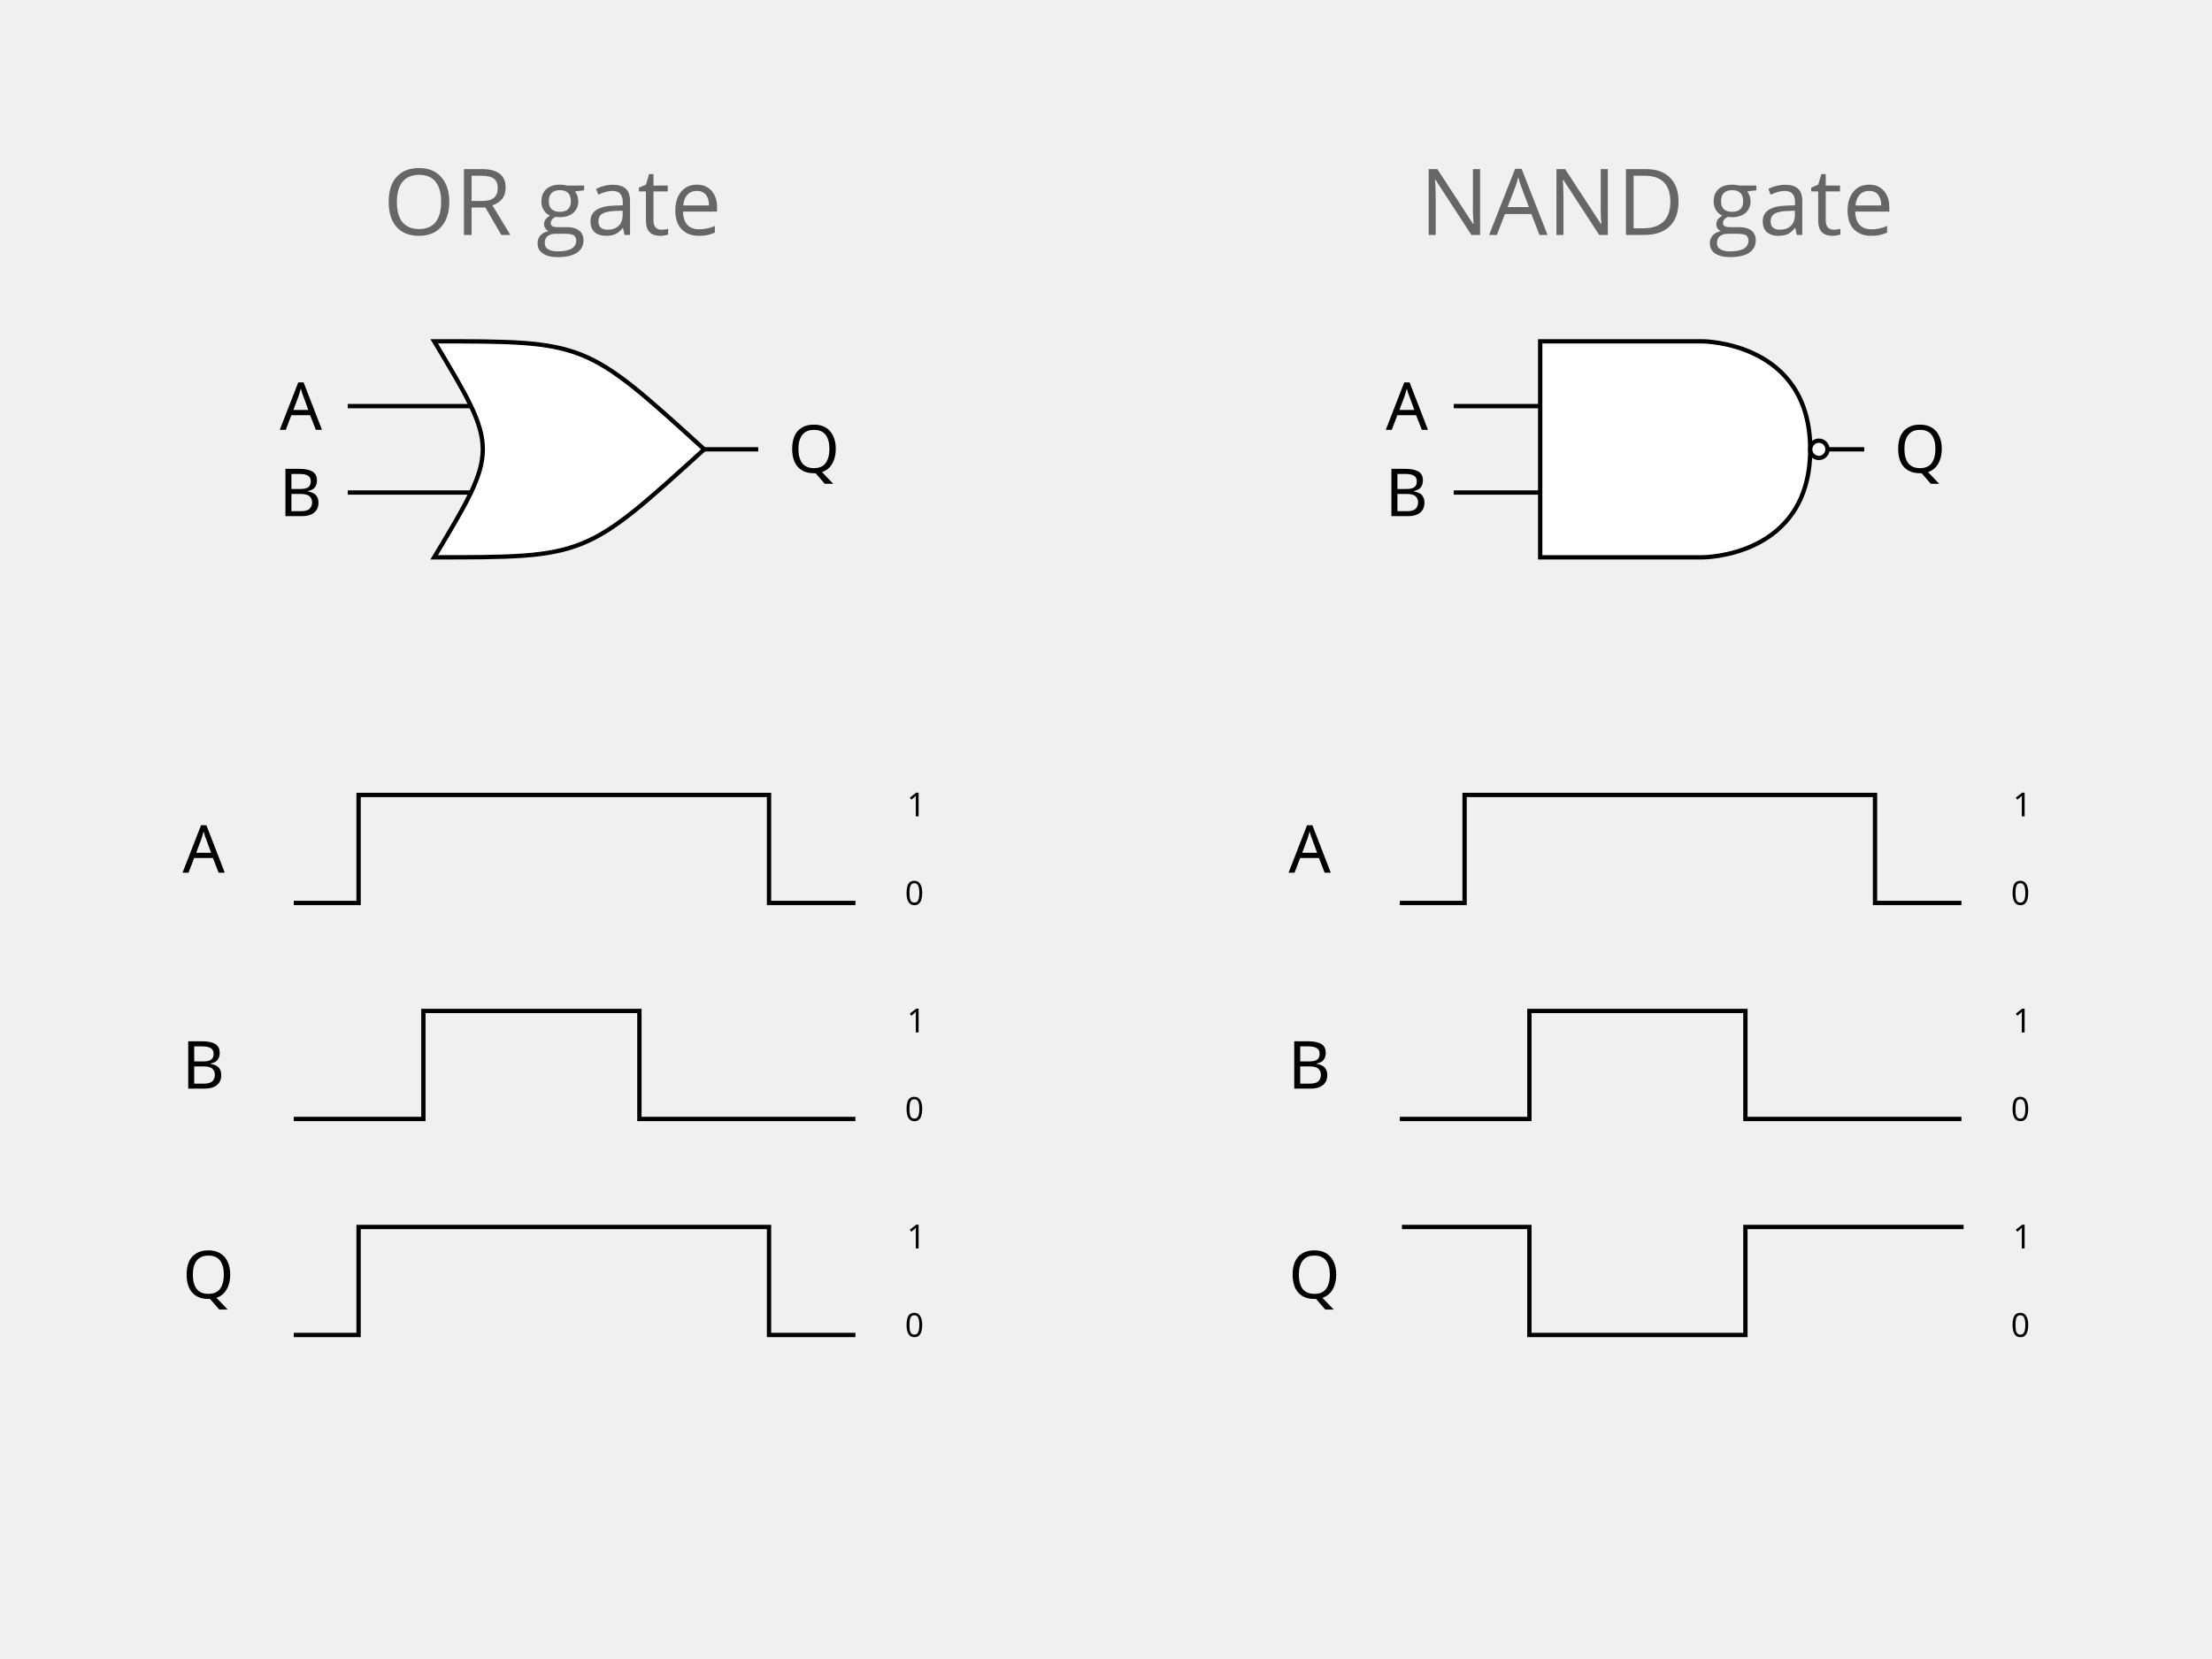
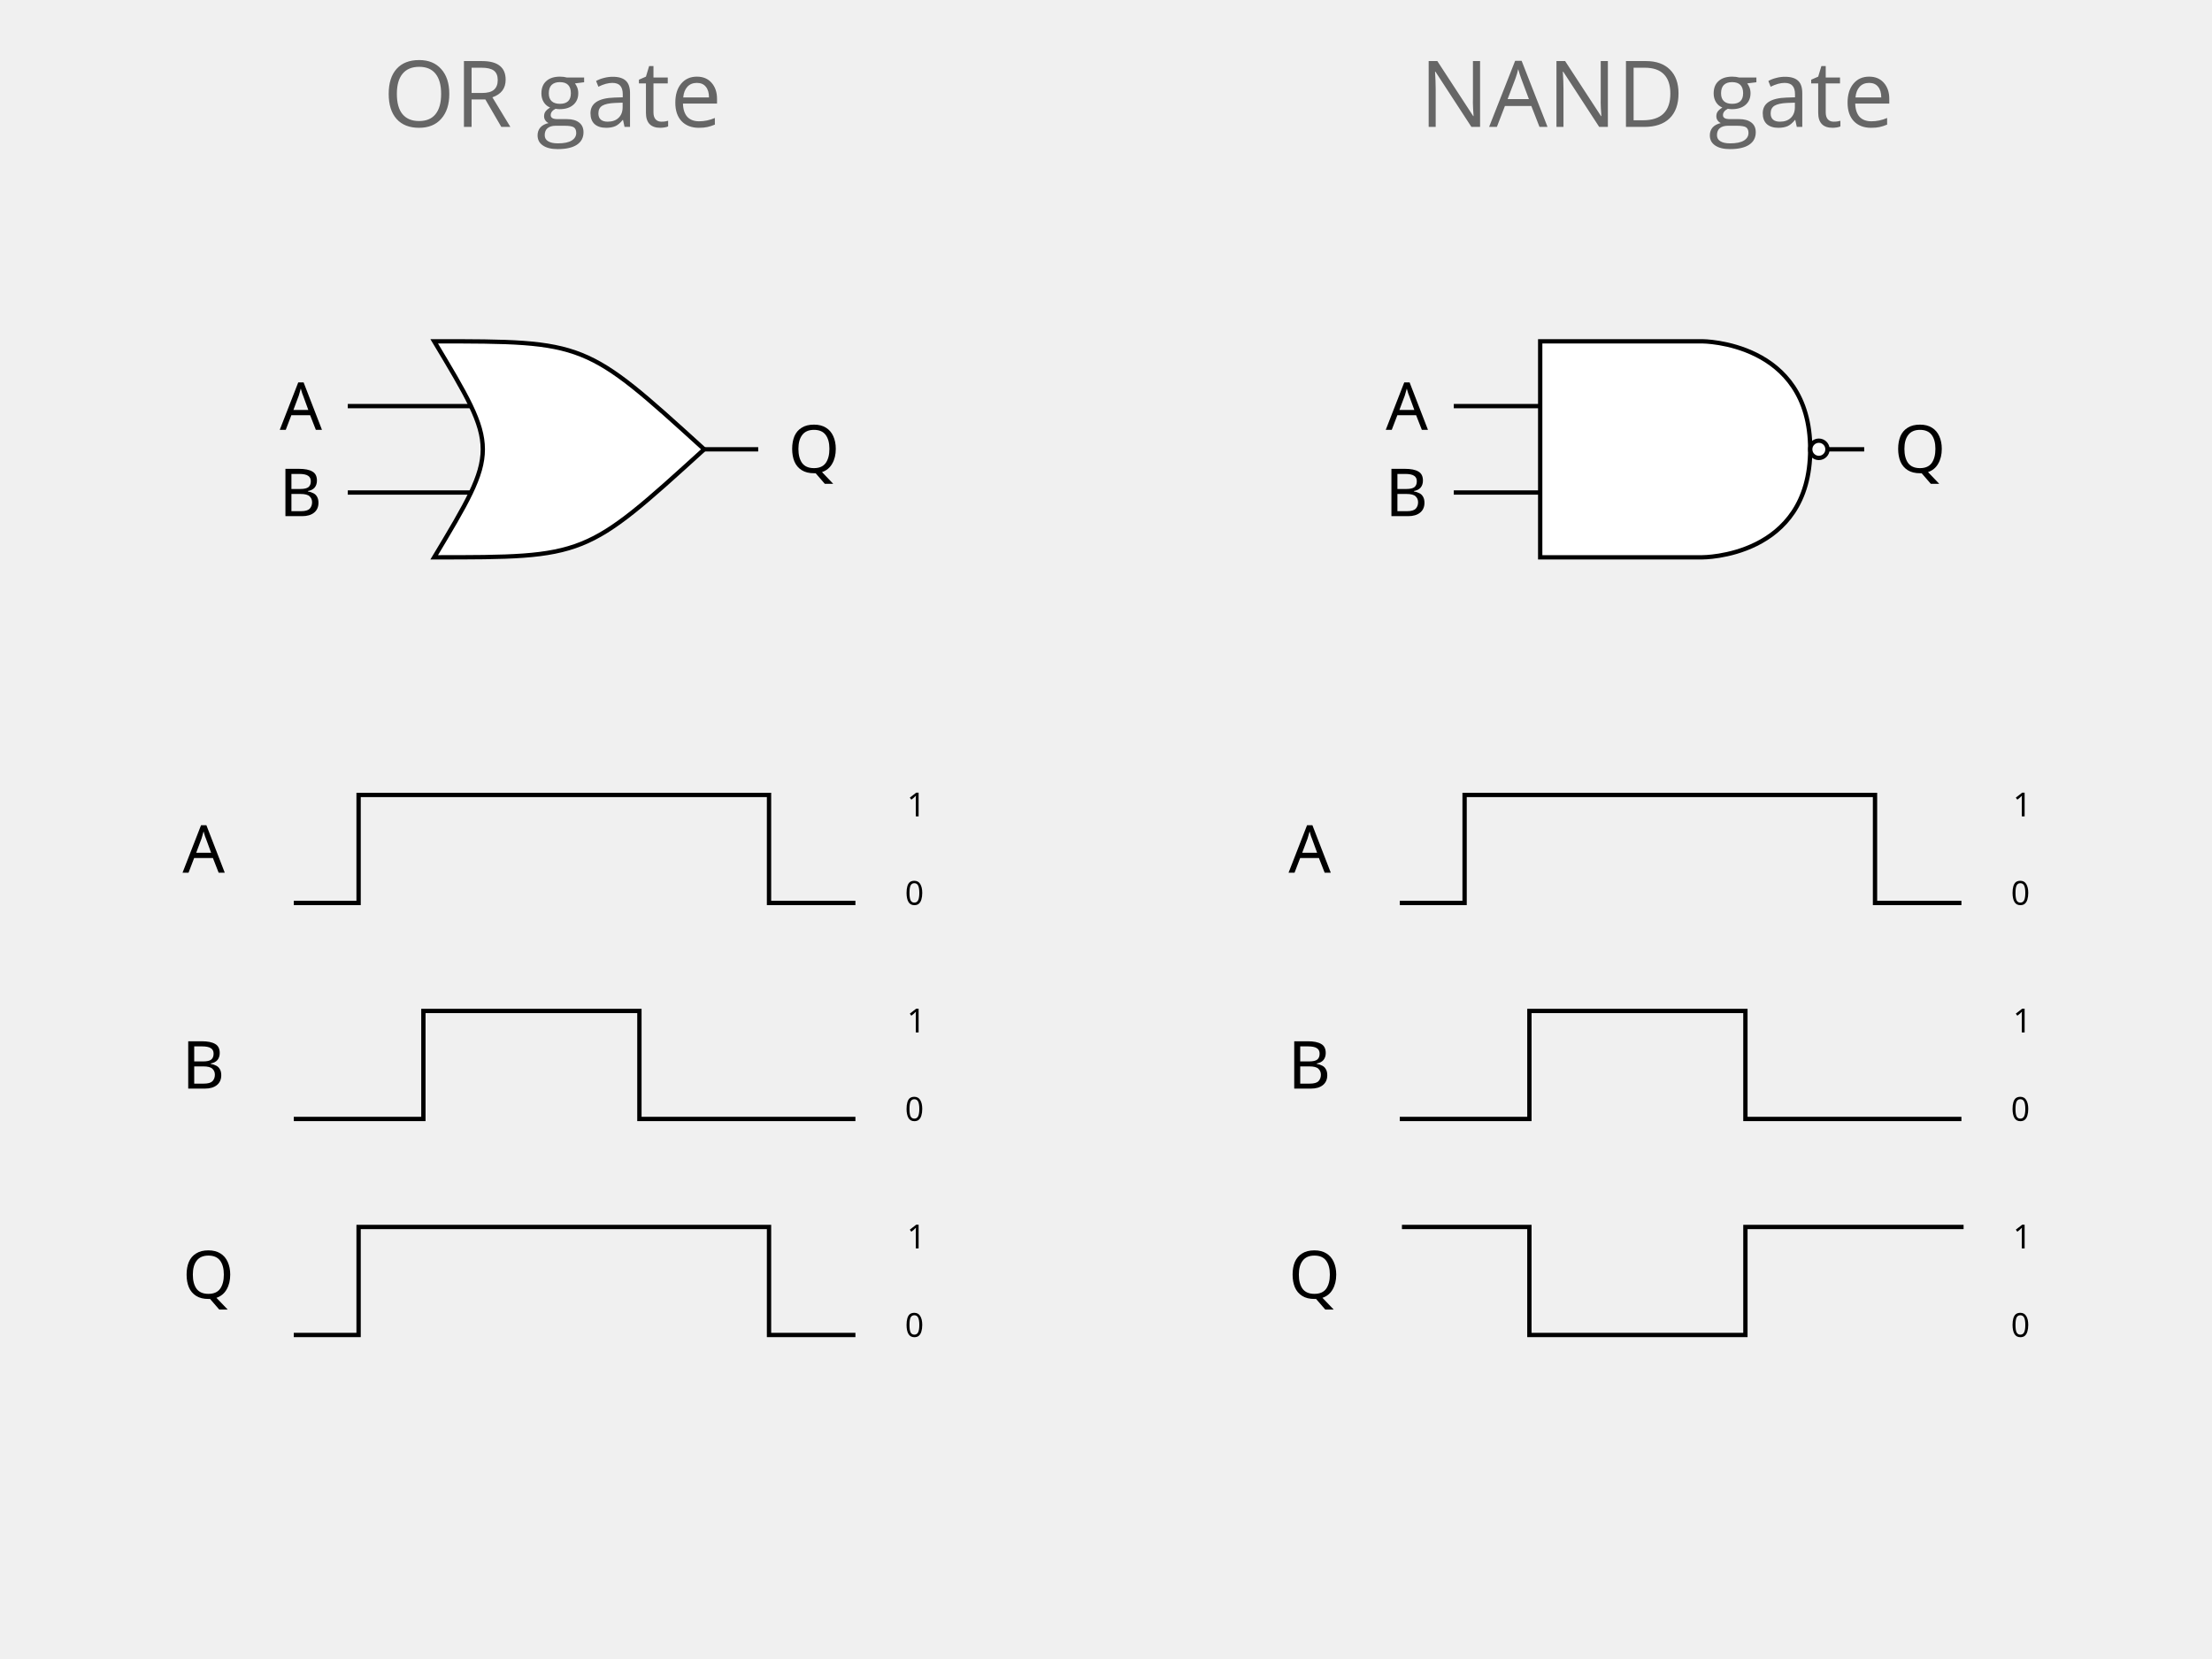
<svg xmlns="http://www.w3.org/2000/svg" width="1024" height="768" viewBox="0 0 270.933 203.2" version="1.1" id="svg8">
  <defs id="defs2">
    <marker orient="auto" refY="0.0" refX="0.0" id="Arrow2Send" style="overflow:visible;">
      <path id="path5062" style="fill-rule:evenodd;stroke-width:0.625;stroke-linejoin:round;stroke:#666666;stroke-opacity:1;fill:#666666;fill-opacity:1" d="M 8.719,4.034 L -2.207,0.016 L 8.719,-4.002 C 6.973,-1.63 6.983,1.616 8.719,4.034 z " transform="scale(0.3) rotate(180) translate(-2.3,0)" />
    </marker>
    <marker orient="auto" refY="0" refX="0" id="Arrow2Send-8" style="overflow:visible">
      <path id="path5062-2" style="fill:#666666;fill-opacity:1;fill-rule:evenodd;stroke:#666666;stroke-width:0.625;stroke-linejoin:round;stroke-opacity:1" d="M 8.719,4.034 -2.207,0.016 8.719,-4.002 c -1.745,2.372 -1.735,5.617 -6e-7,8.035 z" transform="matrix(-0.3,0,0,-0.3,0.69,0)" />
    </marker>
    <marker orient="auto" refY="0" refX="0" id="Arrow2Send-6" style="overflow:visible">
      <path id="path5062-6" style="fill:#666666;fill-opacity:1;fill-rule:evenodd;stroke:#666666;stroke-width:0.625;stroke-linejoin:round;stroke-opacity:1" d="M 8.719,4.034 -2.207,0.016 8.719,-4.002 c -1.745,2.372 -1.735,5.617 -6e-7,8.035 z" transform="matrix(-0.3,0,0,-0.3,0.69,0)" />
    </marker>
  </defs>
  <g id="layer1" transform="translate(0,-93.79998)">
    <g id="g6645" transform="translate(0.2645434,10.58333)">
      <g id="g6574">
        <path style="fill:none;fill-rule:evenodd;stroke:#000000;stroke-width:0.529;stroke-linecap:butt;stroke-linejoin:miter;stroke-miterlimit:4;stroke-dasharray:none;stroke-opacity:1" d="M 42.333,132.958 H 68.792" id="path6416" />
        <path style="fill:none;fill-rule:evenodd;stroke:#000000;stroke-width:0.529;stroke-linecap:butt;stroke-linejoin:miter;stroke-miterlimit:4;stroke-dasharray:none;stroke-opacity:1" d="M 42.333,143.542 H 68.792" id="path6416-6" />
        <path style="fill:none;fill-rule:evenodd;stroke:#000000;stroke-width:0.529;stroke-linecap:butt;stroke-linejoin:miter;stroke-miterlimit:4;stroke-dasharray:none;stroke-opacity:1" d="M 66.146,138.25 H 92.604" id="path6416-9" />
        <path style="fill:#ffffff;fill-opacity:1;fill-rule:evenodd;stroke:#000000;stroke-width:0.529;stroke-linecap:butt;stroke-linejoin:miter;stroke-miterlimit:4;stroke-dasharray:none;stroke-opacity:1" d="m 52.917,125.021 c 7.938,13.229 7.938,13.229 0,26.458 18.521,0 18.521,0 33.073,-13.229 C 71.438,125.021 71.438,125.021 52.917,125.021 Z" id="path6412" />
      </g>
      <g id="g6582">
        <text xml:space="preserve" style="font-style:normal;font-variant:normal;font-weight:normal;font-stretch:normal;font-size:8.114px;line-height:125%;font-family:'Droid Sans Mono';-inkscape-font-specification:'Droid Sans Mono, Normal';font-variant-ligatures:normal;font-variant-caps:normal;font-variant-numeric:normal;font-feature-settings:normal;text-align:start;letter-spacing:0px;word-spacing:0px;writing-mode:lr-tb;text-anchor:start;fill:#000000;fill-opacity:1;stroke:none;stroke-width:0.265px;stroke-linecap:butt;stroke-linejoin:miter;stroke-opacity:1" x="34.001" y="135.866" id="text6510">
          <tspan id="tspan6508" x="34.001" y="135.866" style="font-style:normal;font-variant:normal;font-weight:normal;font-stretch:normal;font-size:8.114px;font-family:'Droid Sans Mono';-inkscape-font-specification:'Droid Sans Mono, Normal';font-variant-ligatures:normal;font-variant-caps:normal;font-variant-numeric:normal;font-feature-settings:normal;text-align:start;writing-mode:lr-tb;text-anchor:start;fill:#000000;fill-opacity:1;stroke:none;stroke-width:0.265px;stroke-opacity:1">A</tspan>
        </text>
        <text xml:space="preserve" style="font-style:normal;font-variant:normal;font-weight:normal;font-stretch:normal;font-size:8.114px;line-height:125%;font-family:'Droid Sans Mono';-inkscape-font-specification:'Droid Sans Mono, Normal';font-variant-ligatures:normal;font-variant-caps:normal;font-variant-numeric:normal;font-feature-settings:normal;text-align:start;letter-spacing:0px;word-spacing:0px;writing-mode:lr-tb;text-anchor:start;fill:#000000;fill-opacity:1;stroke:none;stroke-width:0.265px;stroke-linecap:butt;stroke-linejoin:miter;stroke-opacity:1" x="33.915" y="146.438" id="text6510-2">
          <tspan id="tspan6534" x="33.915" y="146.438">B</tspan>
        </text>
        <text xml:space="preserve" style="font-style:normal;font-variant:normal;font-weight:normal;font-stretch:normal;font-size:8.114px;line-height:125%;font-family:'Droid Sans Mono';-inkscape-font-specification:'Droid Sans Mono, Normal';font-variant-ligatures:normal;font-variant-caps:normal;font-variant-numeric:normal;font-feature-settings:normal;text-align:start;letter-spacing:0px;word-spacing:0px;writing-mode:lr-tb;text-anchor:start;fill:#000000;fill-opacity:1;stroke:none;stroke-width:0.265px;stroke-linecap:butt;stroke-linejoin:miter;stroke-opacity:1" x="96.262" y="141.102" id="text6510-2-7">
          <tspan id="tspan6554" x="96.262" y="141.102">Q</tspan>
        </text>
      </g>
    </g>
    <g id="g6631" transform="translate(3.43954,10.58333)">
      <g transform="translate(-5.29167,-2.645837)" id="g6568">
        <path style="fill:none;fill-rule:evenodd;stroke:#000000;stroke-width:0.529;stroke-linecap:butt;stroke-linejoin:miter;stroke-miterlimit:4;stroke-dasharray:none;stroke-opacity:1" d="M 179.917,146.187 H 206.375" id="path6416-6-6" />
        <path style="fill:none;fill-rule:evenodd;stroke:#000000;stroke-width:0.529;stroke-linecap:butt;stroke-linejoin:miter;stroke-miterlimit:4;stroke-dasharray:none;stroke-opacity:1" d="M 179.917,135.604 H 206.375" id="path6416-6-6-2" />
        <path style="fill:none;fill-rule:evenodd;stroke:#000000;stroke-width:0.529;stroke-linecap:butt;stroke-linejoin:miter;stroke-miterlimit:4;stroke-dasharray:none;stroke-opacity:1" d="M 203.729,140.896 H 230.188" id="path6416-6-6-0" />
        <g id="g6492" transform="translate(58.20834,2.645833)">
          <path id="path6439" d="m 132.292,151.479 v -26.458 h 19.844 c 0,0 13.229,0 13.229,13.229 0,13.295 -13.229,13.229 -13.229,13.229 z" style="fill:#ffffff;fill-opacity:1;fill-rule:evenodd;stroke:#000000;stroke-width:0.529;stroke-linecap:butt;stroke-linejoin:miter;stroke-miterlimit:4;stroke-dasharray:none;stroke-opacity:1" />
          <circle r="1.058" cy="138.25" cx="166.423" id="path6443" style="opacity:0.98;fill:#ffffff;fill-opacity:1;stroke:#000000;stroke-width:0.529;stroke-linecap:round;stroke-linejoin:round;stroke-miterlimit:4;stroke-dasharray:none;stroke-dashoffset:0;stroke-opacity:1" />
        </g>
      </g>
      <g id="g6582-1" transform="translate(132.2917)">
        <text xml:space="preserve" style="font-style:normal;font-variant:normal;font-weight:normal;font-stretch:normal;font-size:8.114px;line-height:125%;font-family:'Droid Sans Mono';-inkscape-font-specification:'Droid Sans Mono, Normal';font-variant-ligatures:normal;font-variant-caps:normal;font-variant-numeric:normal;font-feature-settings:normal;text-align:start;letter-spacing:0px;word-spacing:0px;writing-mode:lr-tb;text-anchor:start;fill:#000000;fill-opacity:1;stroke:none;stroke-width:0.265px;stroke-linecap:butt;stroke-linejoin:miter;stroke-opacity:1" x="34.001" y="135.866" id="text6510-6">
          <tspan id="tspan6508-7" x="34.001" y="135.866" style="font-style:normal;font-variant:normal;font-weight:normal;font-stretch:normal;font-size:8.114px;font-family:'Droid Sans Mono';-inkscape-font-specification:'Droid Sans Mono, Normal';font-variant-ligatures:normal;font-variant-caps:normal;font-variant-numeric:normal;font-feature-settings:normal;text-align:start;writing-mode:lr-tb;text-anchor:start;fill:#000000;fill-opacity:1;stroke:none;stroke-width:0.265px;stroke-opacity:1">A</tspan>
        </text>
        <text xml:space="preserve" style="font-style:normal;font-variant:normal;font-weight:normal;font-stretch:normal;font-size:8.114px;line-height:125%;font-family:'Droid Sans Mono';-inkscape-font-specification:'Droid Sans Mono, Normal';font-variant-ligatures:normal;font-variant-caps:normal;font-variant-numeric:normal;font-feature-settings:normal;text-align:start;letter-spacing:0px;word-spacing:0px;writing-mode:lr-tb;text-anchor:start;fill:#000000;fill-opacity:1;stroke:none;stroke-width:0.265px;stroke-linecap:butt;stroke-linejoin:miter;stroke-opacity:1" x="33.915" y="146.438" id="text6510-2-2">
          <tspan id="tspan6534-6" x="33.915" y="146.438">B</tspan>
        </text>
        <text xml:space="preserve" style="font-style:normal;font-variant:normal;font-weight:normal;font-stretch:normal;font-size:8.114px;line-height:125%;font-family:'Droid Sans Mono';-inkscape-font-specification:'Droid Sans Mono, Normal';font-variant-ligatures:normal;font-variant-caps:normal;font-variant-numeric:normal;font-feature-settings:normal;text-align:start;letter-spacing:0px;word-spacing:0px;writing-mode:lr-tb;text-anchor:start;fill:#000000;fill-opacity:1;stroke:none;stroke-width:0.265px;stroke-linecap:butt;stroke-linejoin:miter;stroke-opacity:1" x="96.262" y="141.102" id="text6510-2-7-7">
          <tspan id="tspan6554-3" x="96.262" y="141.102">Q</tspan>
        </text>
      </g>
    </g>
    <g id="g8520" transform="translate(4.233354,13.22915)">
      <g id="g8338">
        <path style="fill:none;fill-rule:evenodd;stroke:#000000;stroke-width:0.529;stroke-linecap:butt;stroke-linejoin:miter;stroke-miterlimit:4;stroke-dasharray:none;stroke-opacity:1" d="m 31.75,191.167 h 7.938 V 177.938 h 50.271 v 13.229 h 10.583" id="path6647" />
        <path style="fill:none;fill-rule:evenodd;stroke:#000000;stroke-width:0.529;stroke-linecap:butt;stroke-linejoin:miter;stroke-miterlimit:4;stroke-dasharray:none;stroke-opacity:1" d="m 31.75,217.625 h 15.875 v -13.229 h 26.458 v 13.229 h 26.458" id="path6649" />
        <path style="fill:none;fill-rule:evenodd;stroke:#000000;stroke-width:0.529;stroke-linecap:butt;stroke-linejoin:miter;stroke-miterlimit:4;stroke-dasharray:none;stroke-opacity:1" d="m 31.75,244.083 h 7.938 v -13.229 h 50.271 v 13.229 h 10.583" id="path6651" />
        <text xml:space="preserve" style="font-style:normal;font-variant:normal;font-weight:normal;font-stretch:normal;font-size:8.114px;line-height:125%;font-family:'Droid Sans Mono';-inkscape-font-specification:'Droid Sans Mono, Normal';font-variant-ligatures:normal;font-variant-caps:normal;font-variant-numeric:normal;font-feature-settings:normal;text-align:start;letter-spacing:0px;word-spacing:0px;writing-mode:lr-tb;text-anchor:start;fill:#000000;fill-opacity:1;stroke:none;stroke-width:0.265px;stroke-linecap:butt;stroke-linejoin:miter;stroke-opacity:1" x="18.126" y="187.46" id="text6655">
          <tspan id="tspan6653" x="18.126" y="187.46" style="font-style:normal;font-variant:normal;font-weight:normal;font-stretch:normal;font-size:8.114px;font-family:'Droid Sans Mono';-inkscape-font-specification:'Droid Sans Mono, Normal';font-variant-ligatures:normal;font-variant-caps:normal;font-variant-numeric:normal;font-feature-settings:normal;text-align:start;writing-mode:lr-tb;text-anchor:start;fill:#000000;fill-opacity:1;stroke:none;stroke-width:0.265px">A</tspan>
        </text>
        <text xml:space="preserve" style="font-style:normal;font-variant:normal;font-weight:normal;font-stretch:normal;font-size:8.114px;line-height:125%;font-family:'Droid Sans Mono';-inkscape-font-specification:'Droid Sans Mono, Normal';font-variant-ligatures:normal;font-variant-caps:normal;font-variant-numeric:normal;font-feature-settings:normal;text-align:start;letter-spacing:0px;word-spacing:0px;writing-mode:lr-tb;text-anchor:start;fill:#000000;fill-opacity:1;stroke:none;stroke-width:0.265px;stroke-linecap:butt;stroke-linejoin:miter;stroke-opacity:1" x="18.04" y="213.907" id="text6655-1">
          <tspan id="tspan6683" x="18.04" y="213.907">B</tspan>
        </text>
        <text xml:space="preserve" style="font-style:normal;font-variant:normal;font-weight:normal;font-stretch:normal;font-size:8.114px;line-height:125%;font-family:'Droid Sans Mono';-inkscape-font-specification:'Droid Sans Mono, Normal';font-variant-ligatures:normal;font-variant-caps:normal;font-variant-numeric:normal;font-feature-settings:normal;text-align:start;letter-spacing:0px;word-spacing:0px;writing-mode:lr-tb;text-anchor:start;fill:#000000;fill-opacity:1;stroke:none;stroke-width:0.265px;stroke-linecap:butt;stroke-linejoin:miter;stroke-opacity:1" x="18.122" y="239.59" id="text6655-6">
          <tspan id="tspan6687" x="18.122" y="239.59">Q</tspan>
        </text>
        <g id="g6756" transform="translate(-1.1013333e-5)">
          <g id="g6741">
            <text xml:space="preserve" style="font-style:normal;font-variant:normal;font-weight:normal;font-stretch:normal;font-size:4.057px;line-height:125%;font-family:'Droid Sans Mono';-inkscape-font-specification:'Droid Sans Mono, Normal';font-variant-ligatures:normal;font-variant-caps:normal;font-variant-numeric:normal;font-feature-settings:normal;text-align:start;letter-spacing:0px;word-spacing:0px;writing-mode:lr-tb;text-anchor:start;fill:#000000;fill-opacity:1;stroke:none;stroke-width:0.265px;stroke-linecap:butt;stroke-linejoin:miter;stroke-opacity:1" x="106.845" y="180.569" id="text6711">
              <tspan id="tspan6735" x="106.845" y="180.569">1	</tspan>
            </text>
            <text xml:space="preserve" style="font-style:normal;font-variant:normal;font-weight:normal;font-stretch:normal;font-size:4.057px;line-height:125%;font-family:'Droid Sans Mono';-inkscape-font-specification:'Droid Sans Mono, Normal';font-variant-ligatures:normal;font-variant-caps:normal;font-variant-numeric:normal;font-feature-settings:normal;text-align:start;letter-spacing:0px;word-spacing:0px;writing-mode:lr-tb;text-anchor:start;fill:#000000;fill-opacity:1;stroke:none;stroke-width:0.265px;stroke-linecap:butt;stroke-linejoin:miter;stroke-opacity:1" x="106.602" y="191.392" id="text6711-9">
              <tspan id="tspan6709-8" x="106.602" y="191.392" style="font-style:normal;font-variant:normal;font-weight:normal;font-stretch:normal;font-size:4.057px;font-family:'Droid Sans Mono';-inkscape-font-specification:'Droid Sans Mono, Normal';font-variant-ligatures:normal;font-variant-caps:normal;font-variant-numeric:normal;font-feature-settings:normal;text-align:start;writing-mode:lr-tb;text-anchor:start;fill:#000000;fill-opacity:1;stroke:none;stroke-width:0.265px">0</tspan>
            </text>
          </g>
        </g>
        <g transform="translate(-1.1013333e-5,26.45834)" id="g6756-9">
          <g id="g6741-1">
            <text xml:space="preserve" style="font-style:normal;font-variant:normal;font-weight:normal;font-stretch:normal;font-size:4.057px;line-height:125%;font-family:'Droid Sans Mono';-inkscape-font-specification:'Droid Sans Mono, Normal';font-variant-ligatures:normal;font-variant-caps:normal;font-variant-numeric:normal;font-feature-settings:normal;text-align:start;letter-spacing:0px;word-spacing:0px;writing-mode:lr-tb;text-anchor:start;fill:#000000;fill-opacity:1;stroke:none;stroke-width:0.265px;stroke-linecap:butt;stroke-linejoin:miter;stroke-opacity:1" x="106.845" y="180.569" id="text6711-1">
              <tspan id="tspan6735-5" x="106.845" y="180.569">1	</tspan>
            </text>
            <text xml:space="preserve" style="font-style:normal;font-variant:normal;font-weight:normal;font-stretch:normal;font-size:4.057px;line-height:125%;font-family:'Droid Sans Mono';-inkscape-font-specification:'Droid Sans Mono, Normal';font-variant-ligatures:normal;font-variant-caps:normal;font-variant-numeric:normal;font-feature-settings:normal;text-align:start;letter-spacing:0px;word-spacing:0px;writing-mode:lr-tb;text-anchor:start;fill:#000000;fill-opacity:1;stroke:none;stroke-width:0.265px;stroke-linecap:butt;stroke-linejoin:miter;stroke-opacity:1" x="106.602" y="191.392" id="text6711-9-2">
              <tspan id="tspan6709-8-8" x="106.602" y="191.392" style="font-style:normal;font-variant:normal;font-weight:normal;font-stretch:normal;font-size:4.057px;font-family:'Droid Sans Mono';-inkscape-font-specification:'Droid Sans Mono, Normal';font-variant-ligatures:normal;font-variant-caps:normal;font-variant-numeric:normal;font-feature-settings:normal;text-align:start;writing-mode:lr-tb;text-anchor:start;fill:#000000;fill-opacity:1;stroke:none;stroke-width:0.265px">0</tspan>
            </text>
          </g>
        </g>
        <g transform="translate(-1.1013333e-5,52.91667)" id="g6756-6">
          <g id="g6741-9">
            <text xml:space="preserve" style="font-style:normal;font-variant:normal;font-weight:normal;font-stretch:normal;font-size:4.057px;line-height:125%;font-family:'Droid Sans Mono';-inkscape-font-specification:'Droid Sans Mono, Normal';font-variant-ligatures:normal;font-variant-caps:normal;font-variant-numeric:normal;font-feature-settings:normal;text-align:start;letter-spacing:0px;word-spacing:0px;writing-mode:lr-tb;text-anchor:start;fill:#000000;fill-opacity:1;stroke:none;stroke-width:0.265px;stroke-linecap:butt;stroke-linejoin:miter;stroke-opacity:1" x="106.845" y="180.569" id="text6711-5">
              <tspan id="tspan6735-56" x="106.845" y="180.569">1	</tspan>
            </text>
            <text xml:space="preserve" style="font-style:normal;font-variant:normal;font-weight:normal;font-stretch:normal;font-size:4.057px;line-height:125%;font-family:'Droid Sans Mono';-inkscape-font-specification:'Droid Sans Mono, Normal';font-variant-ligatures:normal;font-variant-caps:normal;font-variant-numeric:normal;font-feature-settings:normal;text-align:start;letter-spacing:0px;word-spacing:0px;writing-mode:lr-tb;text-anchor:start;fill:#000000;fill-opacity:1;stroke:none;stroke-width:0.265px;stroke-linecap:butt;stroke-linejoin:miter;stroke-opacity:1" x="106.602" y="191.392" id="text6711-9-0">
              <tspan id="tspan6709-8-3" x="106.602" y="191.392" style="font-style:normal;font-variant:normal;font-weight:normal;font-stretch:normal;font-size:4.057px;font-family:'Droid Sans Mono';-inkscape-font-specification:'Droid Sans Mono, Normal';font-variant-ligatures:normal;font-variant-caps:normal;font-variant-numeric:normal;font-feature-settings:normal;text-align:start;writing-mode:lr-tb;text-anchor:start;fill:#000000;fill-opacity:1;stroke:none;stroke-width:0.265px">0</tspan>
            </text>
          </g>
        </g>
      </g>
    </g>
    <g id="g8490" transform="translate(7.408353,13.22915)">
      <path id="path6647-5" d="m 164.042,191.167 h 7.938 V 177.938 H 222.25 v 13.229 h 10.583" style="fill:none;fill-rule:evenodd;stroke:#000000;stroke-width:0.529;stroke-linecap:butt;stroke-linejoin:miter;stroke-miterlimit:4;stroke-dasharray:none;stroke-opacity:1" />
      <path id="path6649-5" d="m 164.042,217.625 h 15.875 V 204.396 H 206.375 v 13.229 h 26.458" style="fill:none;fill-rule:evenodd;stroke:#000000;stroke-width:0.529;stroke-linecap:butt;stroke-linejoin:miter;stroke-miterlimit:4;stroke-dasharray:none;stroke-opacity:1" />
      <path id="path6651-7" d="m 164.306,230.854 h 15.61 v 13.229 H 206.375 v -13.229 h 26.723" style="fill:none;fill-rule:evenodd;stroke:#000000;stroke-width:0.529;stroke-linecap:butt;stroke-linejoin:miter;stroke-miterlimit:4;stroke-dasharray:none;stroke-opacity:1" />
      <text id="text6655-7" y="187.46" x="150.417" style="font-style:normal;font-variant:normal;font-weight:normal;font-stretch:normal;font-size:8.114px;line-height:125%;font-family:'Droid Sans Mono';-inkscape-font-specification:'Droid Sans Mono, Normal';font-variant-ligatures:normal;font-variant-caps:normal;font-variant-numeric:normal;font-feature-settings:normal;text-align:start;letter-spacing:0px;word-spacing:0px;writing-mode:lr-tb;text-anchor:start;fill:#000000;fill-opacity:1;stroke:none;stroke-width:0.265px;stroke-linecap:butt;stroke-linejoin:miter;stroke-opacity:1" xml:space="preserve">
        <tspan style="font-style:normal;font-variant:normal;font-weight:normal;font-stretch:normal;font-size:8.114px;font-family:'Droid Sans Mono';-inkscape-font-specification:'Droid Sans Mono, Normal';font-variant-ligatures:normal;font-variant-caps:normal;font-variant-numeric:normal;font-feature-settings:normal;text-align:start;writing-mode:lr-tb;text-anchor:start;fill:#000000;fill-opacity:1;stroke:none;stroke-width:0.265px" y="187.46" x="150.417" id="tspan6653-7">A</tspan>
      </text>
      <text id="text6655-1-5" y="213.907" x="150.332" style="font-style:normal;font-variant:normal;font-weight:normal;font-stretch:normal;font-size:8.114px;line-height:125%;font-family:'Droid Sans Mono';-inkscape-font-specification:'Droid Sans Mono, Normal';font-variant-ligatures:normal;font-variant-caps:normal;font-variant-numeric:normal;font-feature-settings:normal;text-align:start;letter-spacing:0px;word-spacing:0px;writing-mode:lr-tb;text-anchor:start;fill:#000000;fill-opacity:1;stroke:none;stroke-width:0.265px;stroke-linecap:butt;stroke-linejoin:miter;stroke-opacity:1" xml:space="preserve">
        <tspan y="213.907" x="150.332" id="tspan6683-1">B</tspan>
      </text>
      <text id="text6655-6-8" y="239.59" x="150.413" style="font-style:normal;font-variant:normal;font-weight:normal;font-stretch:normal;font-size:8.114px;line-height:125%;font-family:'Droid Sans Mono';-inkscape-font-specification:'Droid Sans Mono, Normal';font-variant-ligatures:normal;font-variant-caps:normal;font-variant-numeric:normal;font-feature-settings:normal;text-align:start;letter-spacing:0px;word-spacing:0px;writing-mode:lr-tb;text-anchor:start;fill:#000000;fill-opacity:1;stroke:none;stroke-width:0.265px;stroke-linecap:butt;stroke-linejoin:miter;stroke-opacity:1" xml:space="preserve">
        <tspan y="239.59" x="150.413" id="tspan6687-0">Q</tspan>
      </text>
      <g transform="translate(132.2917)" id="g6756-3">
        <g id="g6741-4">
          <text id="text6711-8" y="180.569" x="106.845" style="font-style:normal;font-variant:normal;font-weight:normal;font-stretch:normal;font-size:4.057px;line-height:125%;font-family:'Droid Sans Mono';-inkscape-font-specification:'Droid Sans Mono, Normal';font-variant-ligatures:normal;font-variant-caps:normal;font-variant-numeric:normal;font-feature-settings:normal;text-align:start;letter-spacing:0px;word-spacing:0px;writing-mode:lr-tb;text-anchor:start;fill:#000000;fill-opacity:1;stroke:none;stroke-width:0.265px;stroke-linecap:butt;stroke-linejoin:miter;stroke-opacity:1" xml:space="preserve">
            <tspan y="180.569" x="106.845" id="tspan6735-8">1	</tspan>
          </text>
          <text id="text6711-9-05" y="191.392" x="106.602" style="font-style:normal;font-variant:normal;font-weight:normal;font-stretch:normal;font-size:4.057px;line-height:125%;font-family:'Droid Sans Mono';-inkscape-font-specification:'Droid Sans Mono, Normal';font-variant-ligatures:normal;font-variant-caps:normal;font-variant-numeric:normal;font-feature-settings:normal;text-align:start;letter-spacing:0px;word-spacing:0px;writing-mode:lr-tb;text-anchor:start;fill:#000000;fill-opacity:1;stroke:none;stroke-width:0.265px;stroke-linecap:butt;stroke-linejoin:miter;stroke-opacity:1" xml:space="preserve">
            <tspan style="font-style:normal;font-variant:normal;font-weight:normal;font-stretch:normal;font-size:4.057px;font-family:'Droid Sans Mono';-inkscape-font-specification:'Droid Sans Mono, Normal';font-variant-ligatures:normal;font-variant-caps:normal;font-variant-numeric:normal;font-feature-settings:normal;text-align:start;writing-mode:lr-tb;text-anchor:start;fill:#000000;fill-opacity:1;stroke:none;stroke-width:0.265px" y="191.392" x="106.602" id="tspan6709-8-33">0</tspan>
          </text>
        </g>
      </g>
      <g id="g6756-9-6" transform="translate(132.2917,26.45834)">
        <g id="g6741-1-7">
          <text id="text6711-1-8" y="180.569" x="106.845" style="font-style:normal;font-variant:normal;font-weight:normal;font-stretch:normal;font-size:4.057px;line-height:125%;font-family:'Droid Sans Mono';-inkscape-font-specification:'Droid Sans Mono, Normal';font-variant-ligatures:normal;font-variant-caps:normal;font-variant-numeric:normal;font-feature-settings:normal;text-align:start;letter-spacing:0px;word-spacing:0px;writing-mode:lr-tb;text-anchor:start;fill:#000000;fill-opacity:1;stroke:none;stroke-width:0.265px;stroke-linecap:butt;stroke-linejoin:miter;stroke-opacity:1" xml:space="preserve">
            <tspan y="180.569" x="106.845" id="tspan6735-5-0">1	</tspan>
          </text>
          <text id="text6711-9-2-5" y="191.392" x="106.602" style="font-style:normal;font-variant:normal;font-weight:normal;font-stretch:normal;font-size:4.057px;line-height:125%;font-family:'Droid Sans Mono';-inkscape-font-specification:'Droid Sans Mono, Normal';font-variant-ligatures:normal;font-variant-caps:normal;font-variant-numeric:normal;font-feature-settings:normal;text-align:start;letter-spacing:0px;word-spacing:0px;writing-mode:lr-tb;text-anchor:start;fill:#000000;fill-opacity:1;stroke:none;stroke-width:0.265px;stroke-linecap:butt;stroke-linejoin:miter;stroke-opacity:1" xml:space="preserve">
            <tspan style="font-style:normal;font-variant:normal;font-weight:normal;font-stretch:normal;font-size:4.057px;font-family:'Droid Sans Mono';-inkscape-font-specification:'Droid Sans Mono, Normal';font-variant-ligatures:normal;font-variant-caps:normal;font-variant-numeric:normal;font-feature-settings:normal;text-align:start;writing-mode:lr-tb;text-anchor:start;fill:#000000;fill-opacity:1;stroke:none;stroke-width:0.265px" y="191.392" x="106.602" id="tspan6709-8-8-3">0</tspan>
          </text>
        </g>
      </g>
      <g id="g6756-6-4" transform="translate(132.2917,52.91667)">
        <g id="g6741-9-3">
          <text id="text6711-5-9" y="180.569" x="106.845" style="font-style:normal;font-variant:normal;font-weight:normal;font-stretch:normal;font-size:4.057px;line-height:125%;font-family:'Droid Sans Mono';-inkscape-font-specification:'Droid Sans Mono, Normal';font-variant-ligatures:normal;font-variant-caps:normal;font-variant-numeric:normal;font-feature-settings:normal;text-align:start;letter-spacing:0px;word-spacing:0px;writing-mode:lr-tb;text-anchor:start;fill:#000000;fill-opacity:1;stroke:none;stroke-width:0.265px;stroke-linecap:butt;stroke-linejoin:miter;stroke-opacity:1" xml:space="preserve">
            <tspan y="180.569" x="106.845" id="tspan6735-56-1">1	</tspan>
          </text>
          <text id="text6711-9-0-7" y="191.392" x="106.602" style="font-style:normal;font-variant:normal;font-weight:normal;font-stretch:normal;font-size:4.057px;line-height:125%;font-family:'Droid Sans Mono';-inkscape-font-specification:'Droid Sans Mono, Normal';font-variant-ligatures:normal;font-variant-caps:normal;font-variant-numeric:normal;font-feature-settings:normal;text-align:start;letter-spacing:0px;word-spacing:0px;writing-mode:lr-tb;text-anchor:start;fill:#000000;fill-opacity:1;stroke:none;stroke-width:0.265px;stroke-linecap:butt;stroke-linejoin:miter;stroke-opacity:1" xml:space="preserve">
            <tspan style="font-style:normal;font-variant:normal;font-weight:normal;font-stretch:normal;font-size:4.057px;font-family:'Droid Sans Mono';-inkscape-font-specification:'Droid Sans Mono, Normal';font-variant-ligatures:normal;font-variant-caps:normal;font-variant-numeric:normal;font-feature-settings:normal;text-align:start;writing-mode:lr-tb;text-anchor:start;fill:#000000;fill-opacity:1;stroke:none;stroke-width:0.265px" y="191.392" x="106.602" id="tspan6709-8-3-0">0</tspan>
          </text>
        </g>
      </g>
    </g>
-     <text xml:space="preserve" style="font-style:normal;font-variant:normal;font-weight:normal;font-stretch:normal;font-size:11.289px;line-height:125%;font-family:'Open Sans';-inkscape-font-specification:'Open Sans, Normal';font-variant-ligatures:normal;font-variant-caps:normal;font-variant-numeric:normal;font-feature-settings:normal;text-align:start;letter-spacing:0px;word-spacing:0px;writing-mode:lr-tb;text-anchor:start;fill:#666666;fill-opacity:1;stroke:none;stroke-width:0.265px;stroke-linecap:butt;stroke-linejoin:miter;stroke-opacity:1" x="46.922" y="122.573" id="text8524">
-       <tspan id="tspan8526" x="46.922" y="122.573">OR gate</tspan>
+     <text xml:space="preserve" style="font-style:normal;font-variant:normal;font-weight:normal;font-stretch:normal;font-size:11.289px;line-height:125%;font-family:'Open Sans';-inkscape-font-specification:'Open Sans, Normal';font-variant-ligatures:normal;font-variant-caps:normal;font-variant-numeric:normal;font-feature-settings:normal;text-align:start;letter-spacing:0px;word-spacing:0px;writing-mode:lr-tb;text-anchor:start;fill:#666666;fill-opacity:1;stroke:none;stroke-width:0.265px;stroke-linecap:butt;stroke-linejoin:miter;stroke-opacity:1" x="46.922" y="109.344" id="text8524">
+       <tspan id="tspan8526" x="46.922" y="109.344">OR gate</tspan>
    </text>
-     <text xml:space="preserve" style="font-style:normal;font-variant:normal;font-weight:normal;font-stretch:normal;font-size:11.289px;line-height:125%;font-family:'Open Sans';-inkscape-font-specification:'Open Sans, Normal';font-variant-ligatures:normal;font-variant-caps:normal;font-variant-numeric:normal;font-feature-settings:normal;text-align:start;letter-spacing:0px;word-spacing:0px;writing-mode:lr-tb;text-anchor:start;fill:#666666;fill-opacity:1;stroke:none;stroke-width:0.265px;stroke-linecap:butt;stroke-linejoin:miter;stroke-opacity:1" x="173.878" y="122.573" id="text8524-5">
-       <tspan y="122.573" x="173.878" id="tspan8546">NAND gate</tspan>
+     <text xml:space="preserve" style="font-style:normal;font-variant:normal;font-weight:normal;font-stretch:normal;font-size:11.289px;line-height:125%;font-family:'Open Sans';-inkscape-font-specification:'Open Sans, Normal';font-variant-ligatures:normal;font-variant-caps:normal;font-variant-numeric:normal;font-feature-settings:normal;text-align:start;letter-spacing:0px;word-spacing:0px;writing-mode:lr-tb;text-anchor:start;fill:#666666;fill-opacity:1;stroke:none;stroke-width:0.265px;stroke-linecap:butt;stroke-linejoin:miter;stroke-opacity:1" x="173.878" y="109.344" id="text8524-5">
+       <tspan y="109.344" x="173.878" id="tspan8546">NAND gate</tspan>
    </text>
  </g>
</svg>
